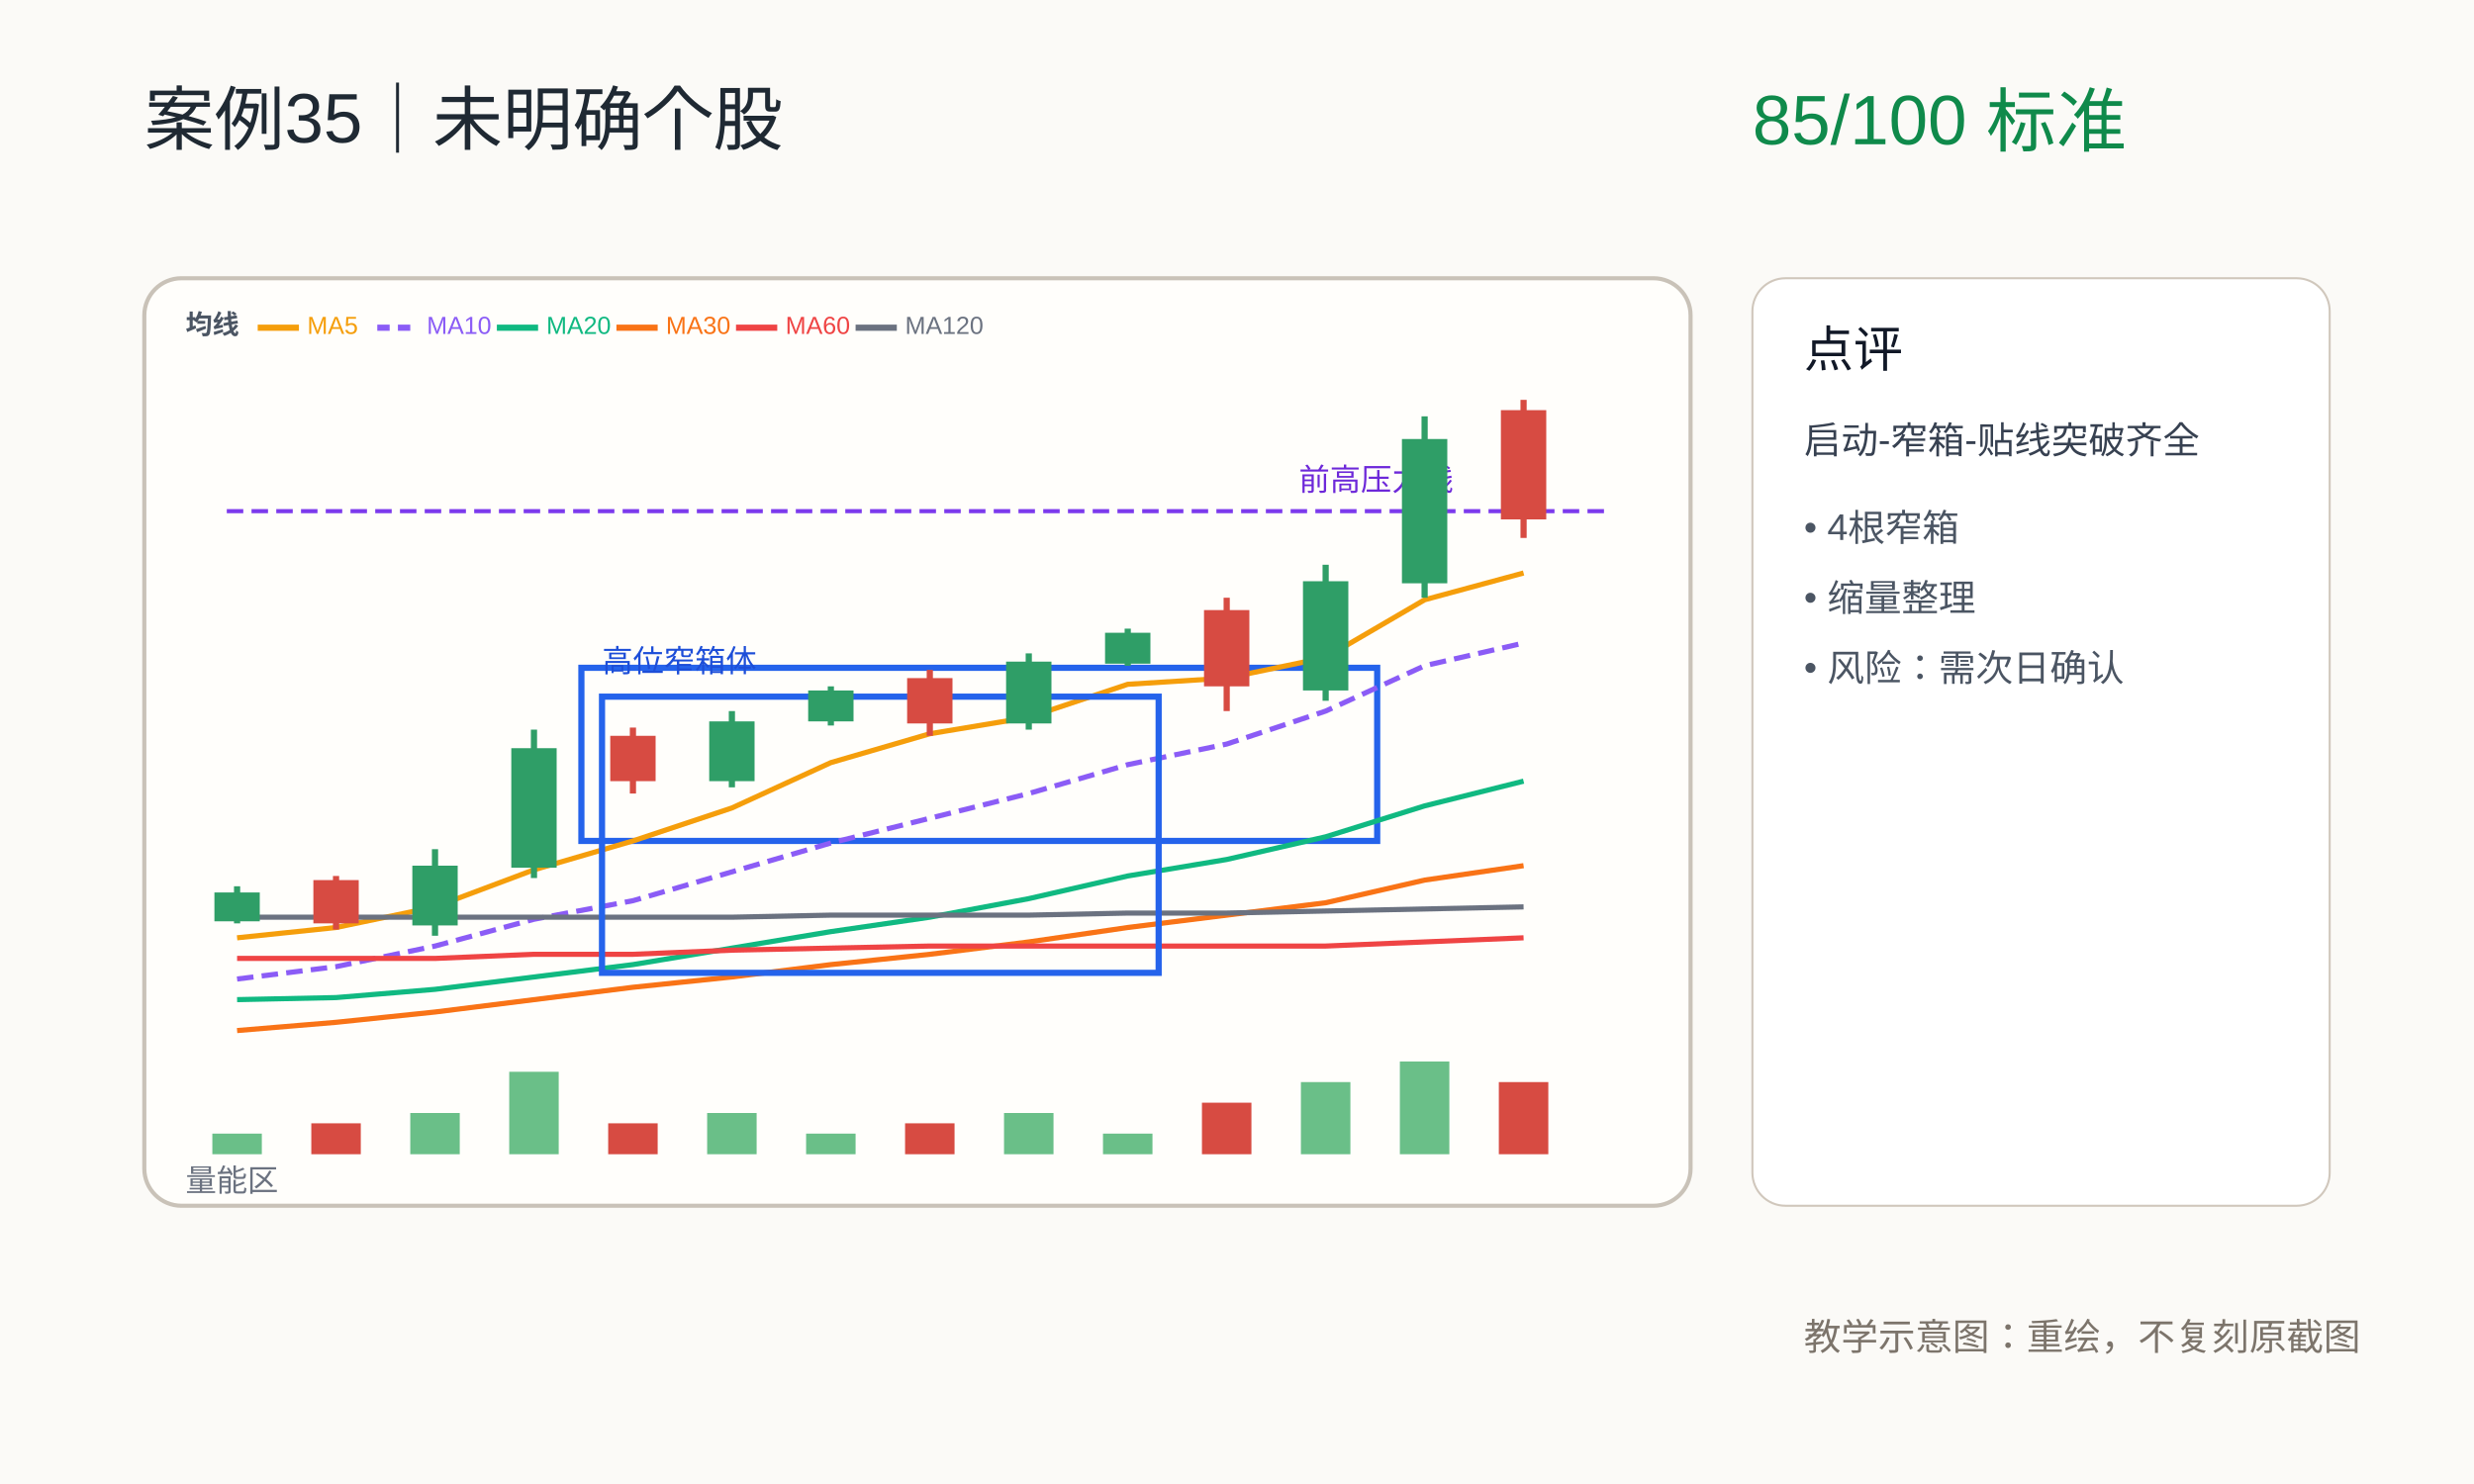
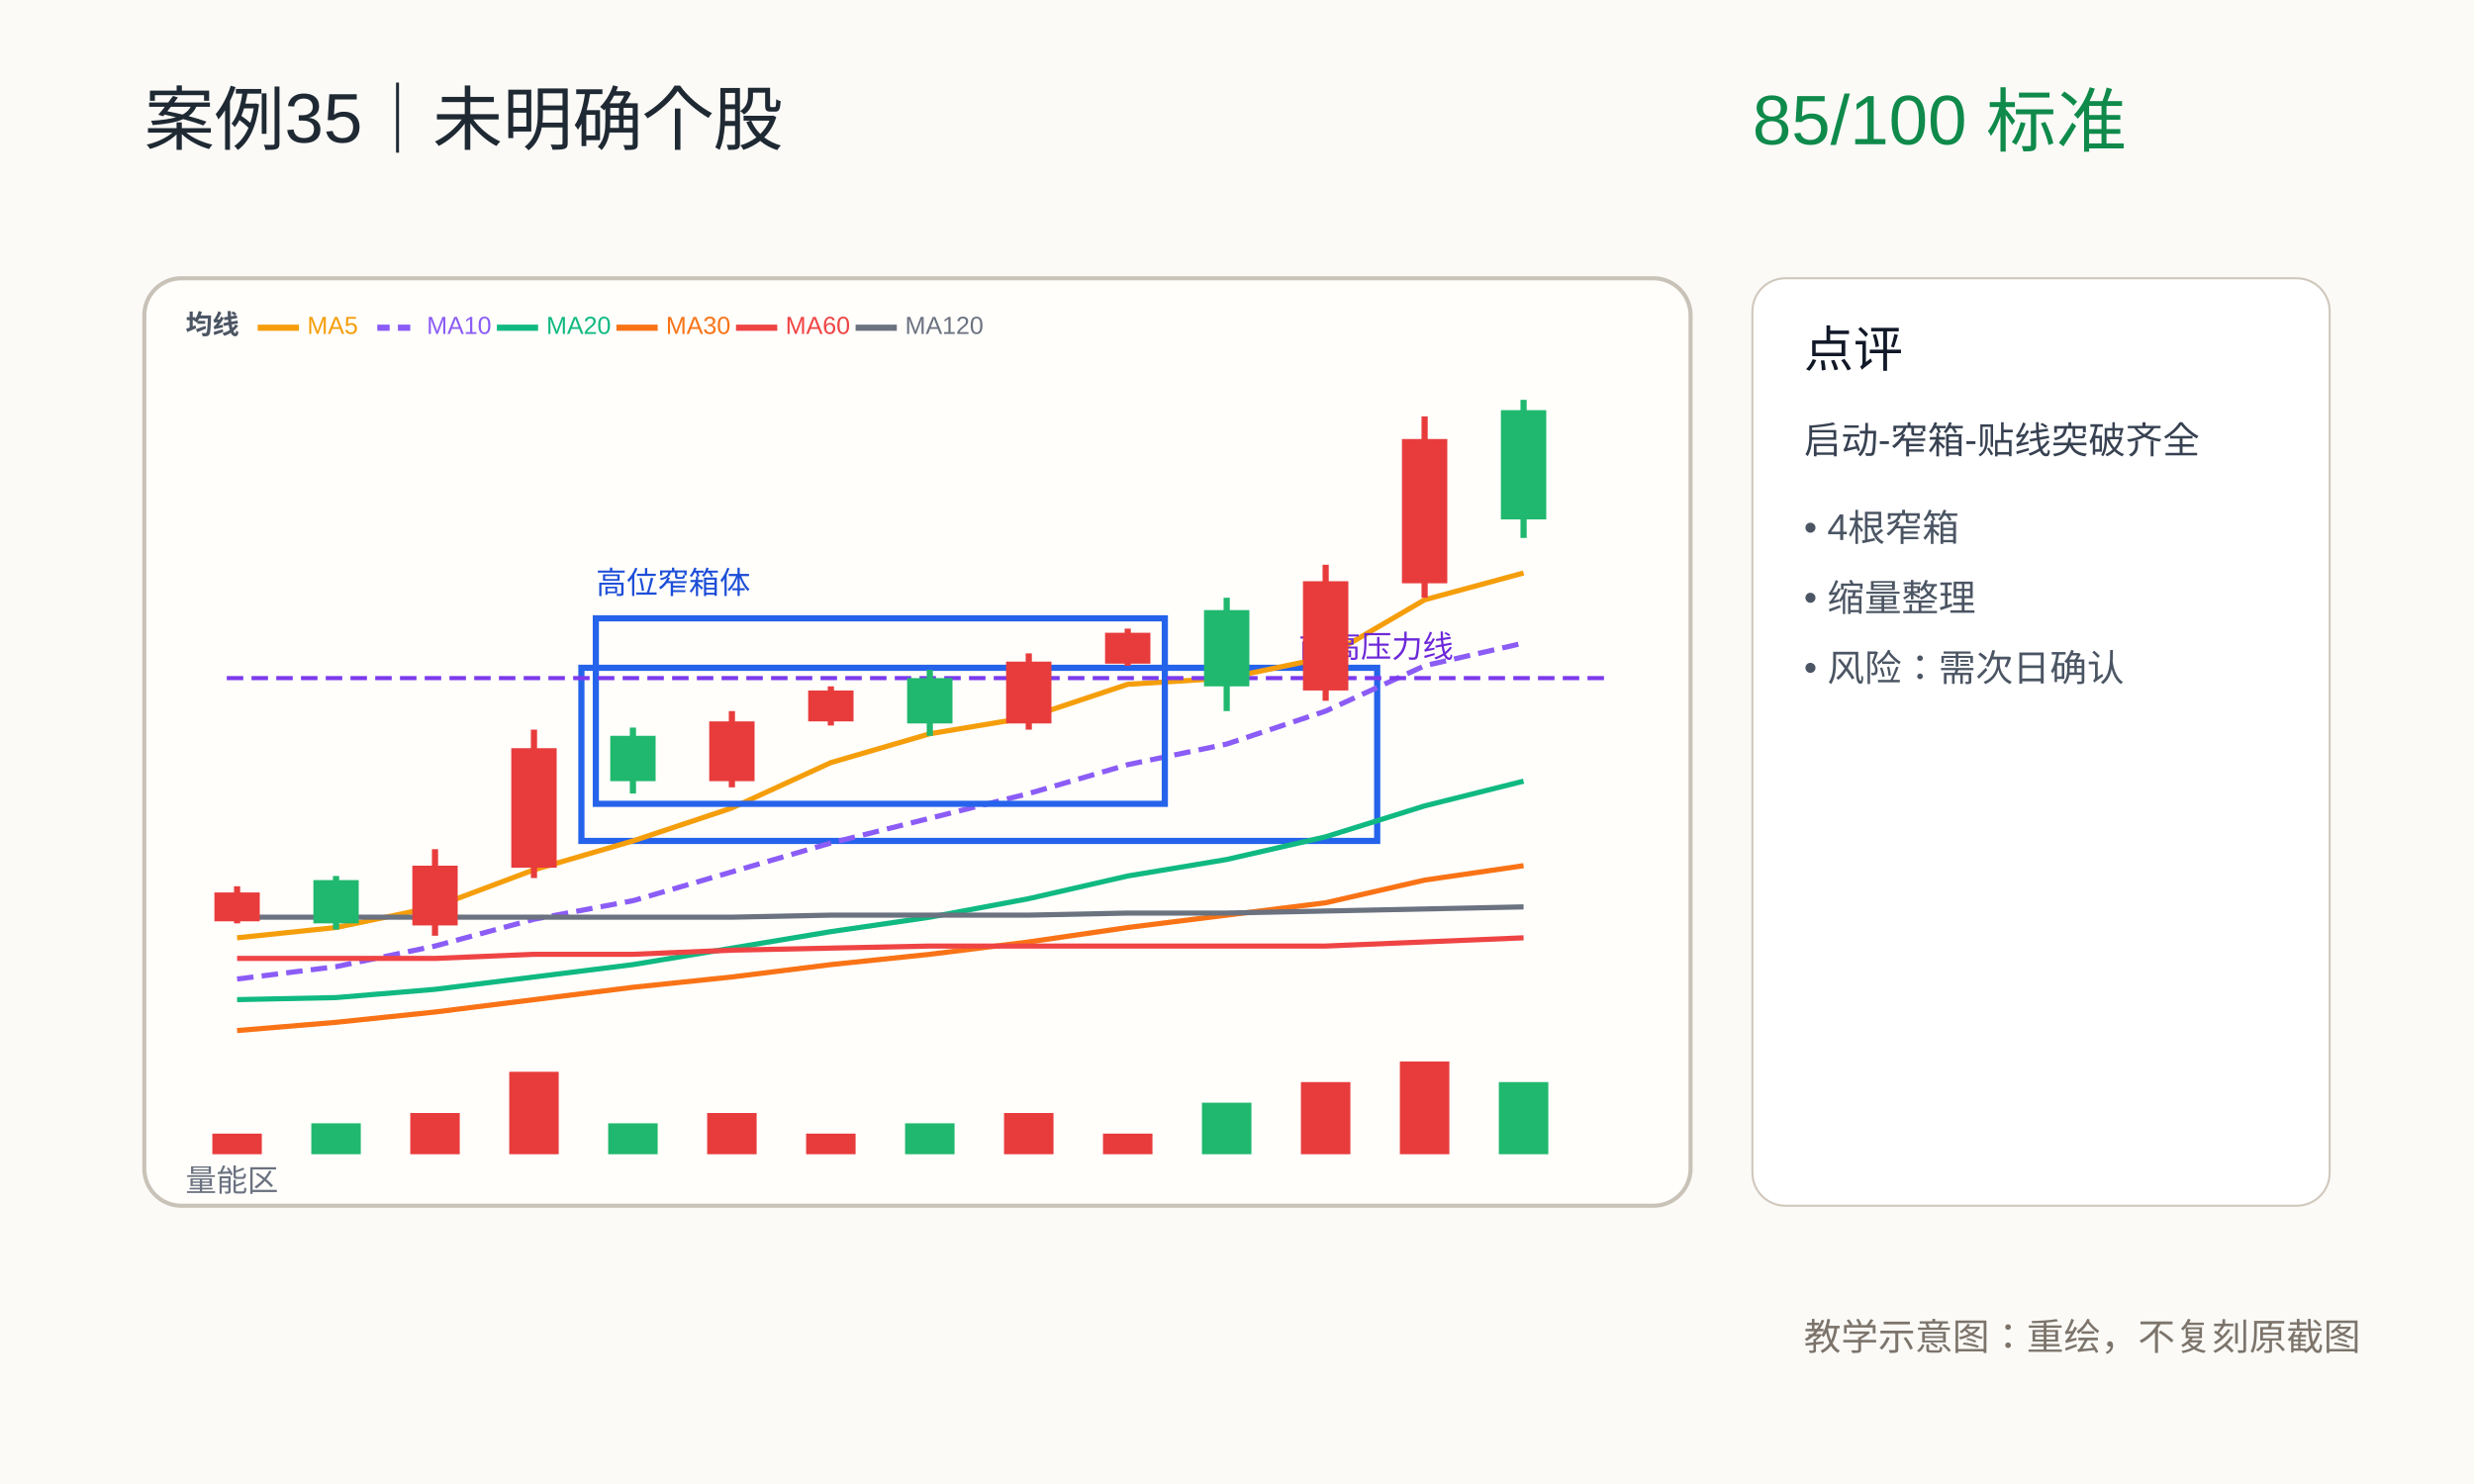
<svg xmlns="http://www.w3.org/2000/svg" width="1200" height="720" viewBox="0 0 1200 720">
  <rect width="1200" height="720" fill="#fbfaf7" />
  <rect x="70" y="135" width="750" height="450" rx="18" fill="#fffefb" stroke="#c9c2b8" stroke-width="2" />
  <text x="70" y="70" font-size="34" font-family="PingFang SC, Arial" fill="#1f2933">案例35｜未明确个股</text>
  <text x="850" y="70" font-size="34" font-family="PingFang SC, Arial" fill="#0f8a4b">85/100  标准</text>
  <rect x="282" y="324" width="386" height="84" fill="none" stroke="#2563eb" stroke-width="3" />
  <text x="90" y="162" font-size="13" font-family="PingFang SC, Arial" fill="#4b5563" font-weight="bold">均线</text>
  <line x1="125" y1="159" x2="145" y2="159" stroke="#f59e0b" stroke-width="3" />
  <text x="149" y="162" font-size="12" font-family="PingFang SC, Arial" fill="#f59e0b">MA5</text>
  <line x1="183" y1="159" x2="203" y2="159" stroke="#8b5cf6" stroke-width="3" stroke-dasharray="6,4" />
  <text x="207" y="162" font-size="12" font-family="PingFang SC, Arial" fill="#8b5cf6">MA10</text>
  <line x1="241" y1="159" x2="261" y2="159" stroke="#10b981" stroke-width="3" />
  <text x="265" y="162" font-size="12" font-family="PingFang SC, Arial" fill="#10b981">MA20</text>
  <line x1="299" y1="159" x2="319" y2="159" stroke="#f97316" stroke-width="3" />
  <text x="323" y="162" font-size="12" font-family="PingFang SC, Arial" fill="#f97316">MA30</text>
  <line x1="357" y1="159" x2="377" y2="159" stroke="#ef4444" stroke-width="3" />
  <text x="381" y="162" font-size="12" font-family="PingFang SC, Arial" fill="#ef4444">MA60</text>
  <line x1="415" y1="159" x2="435" y2="159" stroke="#6b7280" stroke-width="3" />
  <text x="439" y="162" font-size="12" font-family="PingFang SC, Arial" fill="#6b7280">MA120</text>
  <polyline points="115,455 163,450 211,440 259,422 307,408 355,392 403,370 451,356 499,348 547,332 595,329 643,319 691,291 739,278" fill="none" stroke="#f59e0b" stroke-width="2.5" />
  <polyline points="115,475 163,469 211,459 259,446 307,437 355,423 403,409 451,397 499,385 547,371 595,361 643,345 691,323 739,312" fill="none" stroke="#8b5cf6" stroke-width="2.5" stroke-dasharray="8,4" />
  <polyline points="115,485 163,484 211,480 259,474 307,468 355,460 403,452 451,445 499,436 547,425 595,417 643,406 691,391 739,379" fill="none" stroke="#10b981" stroke-width="2.5" />
  <polyline points="115,500 163,496 211,491 259,485 307,479 355,474 403,468 451,463 499,457 547,450 595,444 643,438 691,427 739,420" fill="none" stroke="#f97316" stroke-width="2.5" />
  <polyline points="115,465 163,465 211,465 259,463 307,463 355,461 403,460 451,459 499,459 547,459 595,459 643,459 691,457 739,455" fill="none" stroke="#ef4444" stroke-width="2.5" />
  <polyline points="115,445 163,445 211,445 259,445 307,445 355,445 403,444 451,444 499,444 547,443 595,443 643,442 691,441 739,440" fill="none" stroke="#6b7280" stroke-width="2.5" />
-   <line x1="110" y1="248" x2="780" y2="248" stroke="#7c3aed" stroke-width="2" stroke-dasharray="8,4" />
-   <text x="630" y="238" font-size="15" font-family="PingFang SC, Arial" fill="#6d28d9">前高压力线</text>
-   <rect x="292" y="338" width="270" height="134" fill="none" stroke="#2563eb" stroke-width="3" />
-   <text x="292" y="326" font-size="15" font-family="PingFang SC, Arial" fill="#1d4ed8">高位窄箱体</text>
-   <line x1="115" y1="430" x2="115" y2="448" stroke="#2f9e67" stroke-width="3" />
-   <rect x="104" y="433" width="22" height="14" fill="#2f9e67" />
-   <line x1="163" y1="425" x2="163" y2="451" stroke="#d74b42" stroke-width="3" />
-   <rect x="152" y="427" width="22" height="21" fill="#d74b42" />
-   <line x1="211" y1="412" x2="211" y2="454" stroke="#2f9e67" stroke-width="3" />
-   <rect x="200" y="420" width="22" height="29" fill="#2f9e67" />
-   <line x1="259" y1="354" x2="259" y2="426" stroke="#2f9e67" stroke-width="3" />
-   <rect x="248" y="363" width="22" height="58" fill="#2f9e67" />
-   <line x1="307" y1="353" x2="307" y2="385" stroke="#d74b42" stroke-width="3" />
-   <rect x="296" y="357" width="22" height="22" fill="#d74b42" />
-   <line x1="355" y1="345" x2="355" y2="382" stroke="#2f9e67" stroke-width="3" />
-   <rect x="344" y="350" width="22" height="29" fill="#2f9e67" />
-   <line x1="403" y1="333" x2="403" y2="352" stroke="#2f9e67" stroke-width="3" />
-   <rect x="392" y="335" width="22" height="15" fill="#2f9e67" />
-   <line x1="451" y1="325" x2="451" y2="357" stroke="#d74b42" stroke-width="3" />
-   <rect x="440" y="329" width="22" height="22" fill="#d74b42" />
-   <line x1="499" y1="317" x2="499" y2="354" stroke="#2f9e67" stroke-width="3" />
-   <rect x="488" y="321" width="22" height="30" fill="#2f9e67" />
-   <line x1="547" y1="305" x2="547" y2="323" stroke="#2f9e67" stroke-width="3" />
-   <rect x="536" y="307" width="22" height="15" fill="#2f9e67" />
-   <line x1="595" y1="290" x2="595" y2="345" stroke="#d74b42" stroke-width="3" />
-   <rect x="584" y="296" width="22" height="37" fill="#d74b42" />
-   <line x1="643" y1="274" x2="643" y2="340" stroke="#2f9e67" stroke-width="3" />
-   <rect x="632" y="282" width="22" height="53" fill="#2f9e67" />
-   <line x1="691" y1="202" x2="691" y2="290" stroke="#2f9e67" stroke-width="3" />
-   <rect x="680" y="213" width="22" height="70" fill="#2f9e67" />
-   <line x1="739" y1="194" x2="739" y2="261" stroke="#d74b42" stroke-width="3" />
-   <rect x="728" y="199" width="22" height="53" fill="#d74b42" />
-   <rect x="103" y="550" width="24" height="10" fill="#6abf88" />
-   <rect x="151" y="545" width="24" height="15" fill="#d74b42" />
-   <rect x="199" y="540" width="24" height="20" fill="#6abf88" />
-   <rect x="247" y="520" width="24" height="40" fill="#6abf88" />
-   <rect x="295" y="545" width="24" height="15" fill="#d74b42" />
-   <rect x="343" y="540" width="24" height="20" fill="#6abf88" />
-   <rect x="391" y="550" width="24" height="10" fill="#6abf88" />
-   <rect x="439" y="545" width="24" height="15" fill="#d74b42" />
-   <rect x="487" y="540" width="24" height="20" fill="#6abf88" />
-   <rect x="535" y="550" width="24" height="10" fill="#6abf88" />
-   <rect x="583" y="535" width="24" height="25" fill="#d74b42" />
-   <rect x="631" y="525" width="24" height="35" fill="#6abf88" />
-   <rect x="679" y="515" width="24" height="45" fill="#6abf88" />
-   <rect x="727" y="525" width="24" height="35" fill="#d74b42" />
+   <rect x="289" y="300" width="276" height="90" fill="none" stroke="#2563eb" stroke-width="3" />
+   <text x="289" y="288" font-size="15" font-family="PingFang SC, Arial" fill="#1d4ed8">高位窄箱体</text>
+   <line x1="110" y1="329" x2="780" y2="329" stroke="#7c3aed" stroke-width="2" stroke-dasharray="8,4" />
+   <text x="630" y="319" font-size="15" font-family="PingFang SC, Arial" fill="#6d28d9">前高压力线</text>
+   <line x1="115" y1="430" x2="115" y2="448" stroke="#e83c3c" stroke-width="3" />
+   <rect x="104" y="433" width="22" height="14" fill="#e83c3c" />
+   <line x1="163" y1="425" x2="163" y2="451" stroke="#20b86e" stroke-width="3" />
+   <rect x="152" y="427" width="22" height="21" fill="#20b86e" />
+   <line x1="211" y1="412" x2="211" y2="454" stroke="#e83c3c" stroke-width="3" />
+   <rect x="200" y="420" width="22" height="29" fill="#e83c3c" />
+   <line x1="259" y1="354" x2="259" y2="426" stroke="#e83c3c" stroke-width="3" />
+   <rect x="248" y="363" width="22" height="58" fill="#e83c3c" />
+   <line x1="307" y1="353" x2="307" y2="385" stroke="#20b86e" stroke-width="3" />
+   <rect x="296" y="357" width="22" height="22" fill="#20b86e" />
+   <line x1="355" y1="345" x2="355" y2="382" stroke="#e83c3c" stroke-width="3" />
+   <rect x="344" y="350" width="22" height="29" fill="#e83c3c" />
+   <line x1="403" y1="333" x2="403" y2="352" stroke="#e83c3c" stroke-width="3" />
+   <rect x="392" y="335" width="22" height="15" fill="#e83c3c" />
+   <line x1="451" y1="325" x2="451" y2="357" stroke="#20b86e" stroke-width="3" />
+   <rect x="440" y="329" width="22" height="22" fill="#20b86e" />
+   <line x1="499" y1="317" x2="499" y2="354" stroke="#e83c3c" stroke-width="3" />
+   <rect x="488" y="321" width="22" height="30" fill="#e83c3c" />
+   <line x1="547" y1="305" x2="547" y2="323" stroke="#e83c3c" stroke-width="3" />
+   <rect x="536" y="307" width="22" height="15" fill="#e83c3c" />
+   <line x1="595" y1="290" x2="595" y2="345" stroke="#20b86e" stroke-width="3" />
+   <rect x="584" y="296" width="22" height="37" fill="#20b86e" />
+   <line x1="643" y1="274" x2="643" y2="340" stroke="#e83c3c" stroke-width="3" />
+   <rect x="632" y="282" width="22" height="53" fill="#e83c3c" />
+   <line x1="691" y1="202" x2="691" y2="290" stroke="#e83c3c" stroke-width="3" />
+   <rect x="680" y="213" width="22" height="70" fill="#e83c3c" />
+   <line x1="739" y1="194" x2="739" y2="261" stroke="#20b86e" stroke-width="3" />
+   <rect x="728" y="199" width="22" height="53" fill="#20b86e" />
+   <rect x="103" y="550" width="24" height="10" fill="#e83c3c" />
+   <rect x="151" y="545" width="24" height="15" fill="#20b86e" />
+   <rect x="199" y="540" width="24" height="20" fill="#e83c3c" />
+   <rect x="247" y="520" width="24" height="40" fill="#e83c3c" />
+   <rect x="295" y="545" width="24" height="15" fill="#20b86e" />
+   <rect x="343" y="540" width="24" height="20" fill="#e83c3c" />
+   <rect x="391" y="550" width="24" height="10" fill="#e83c3c" />
+   <rect x="439" y="545" width="24" height="15" fill="#20b86e" />
+   <rect x="487" y="540" width="24" height="20" fill="#e83c3c" />
+   <rect x="535" y="550" width="24" height="10" fill="#e83c3c" />
+   <rect x="583" y="535" width="24" height="25" fill="#20b86e" />
+   <rect x="631" y="525" width="24" height="35" fill="#e83c3c" />
+   <rect x="679" y="515" width="24" height="45" fill="#e83c3c" />
+   <rect x="727" y="525" width="24" height="35" fill="#20b86e" />
  <text x="90" y="578" font-size="15" font-family="PingFang SC, Arial" fill="#6b7280">量能区</text>
  <rect x="850" y="135" width="280" height="450" rx="16" fill="#ffffff" stroke="#d0c7bc" />
  <text x="875" y="178" font-size="24" font-family="PingFang SC, Arial" fill="#111827">点评</text>
  <text x="875" y="220" font-size="18" font-family="PingFang SC, Arial" fill="#374151">启动-窄箱-贴线突破齐全</text>
  <text x="875" y="262" font-size="18" font-family="PingFang SC, Arial" fill="#4b5563">• 4根窄箱</text>
  <text x="875" y="296" font-size="18" font-family="PingFang SC, Arial" fill="#4b5563">• 缩量整理</text>
  <text x="875" y="330" font-size="18" font-family="PingFang SC, Arial" fill="#4b5563">• 风险：需次日确认</text>
  <text x="875" y="655" font-size="18" font-family="PingFang SC, Arial" fill="#7c746b">教学示意图：重绘，不复刻原截图</text>
</svg>
